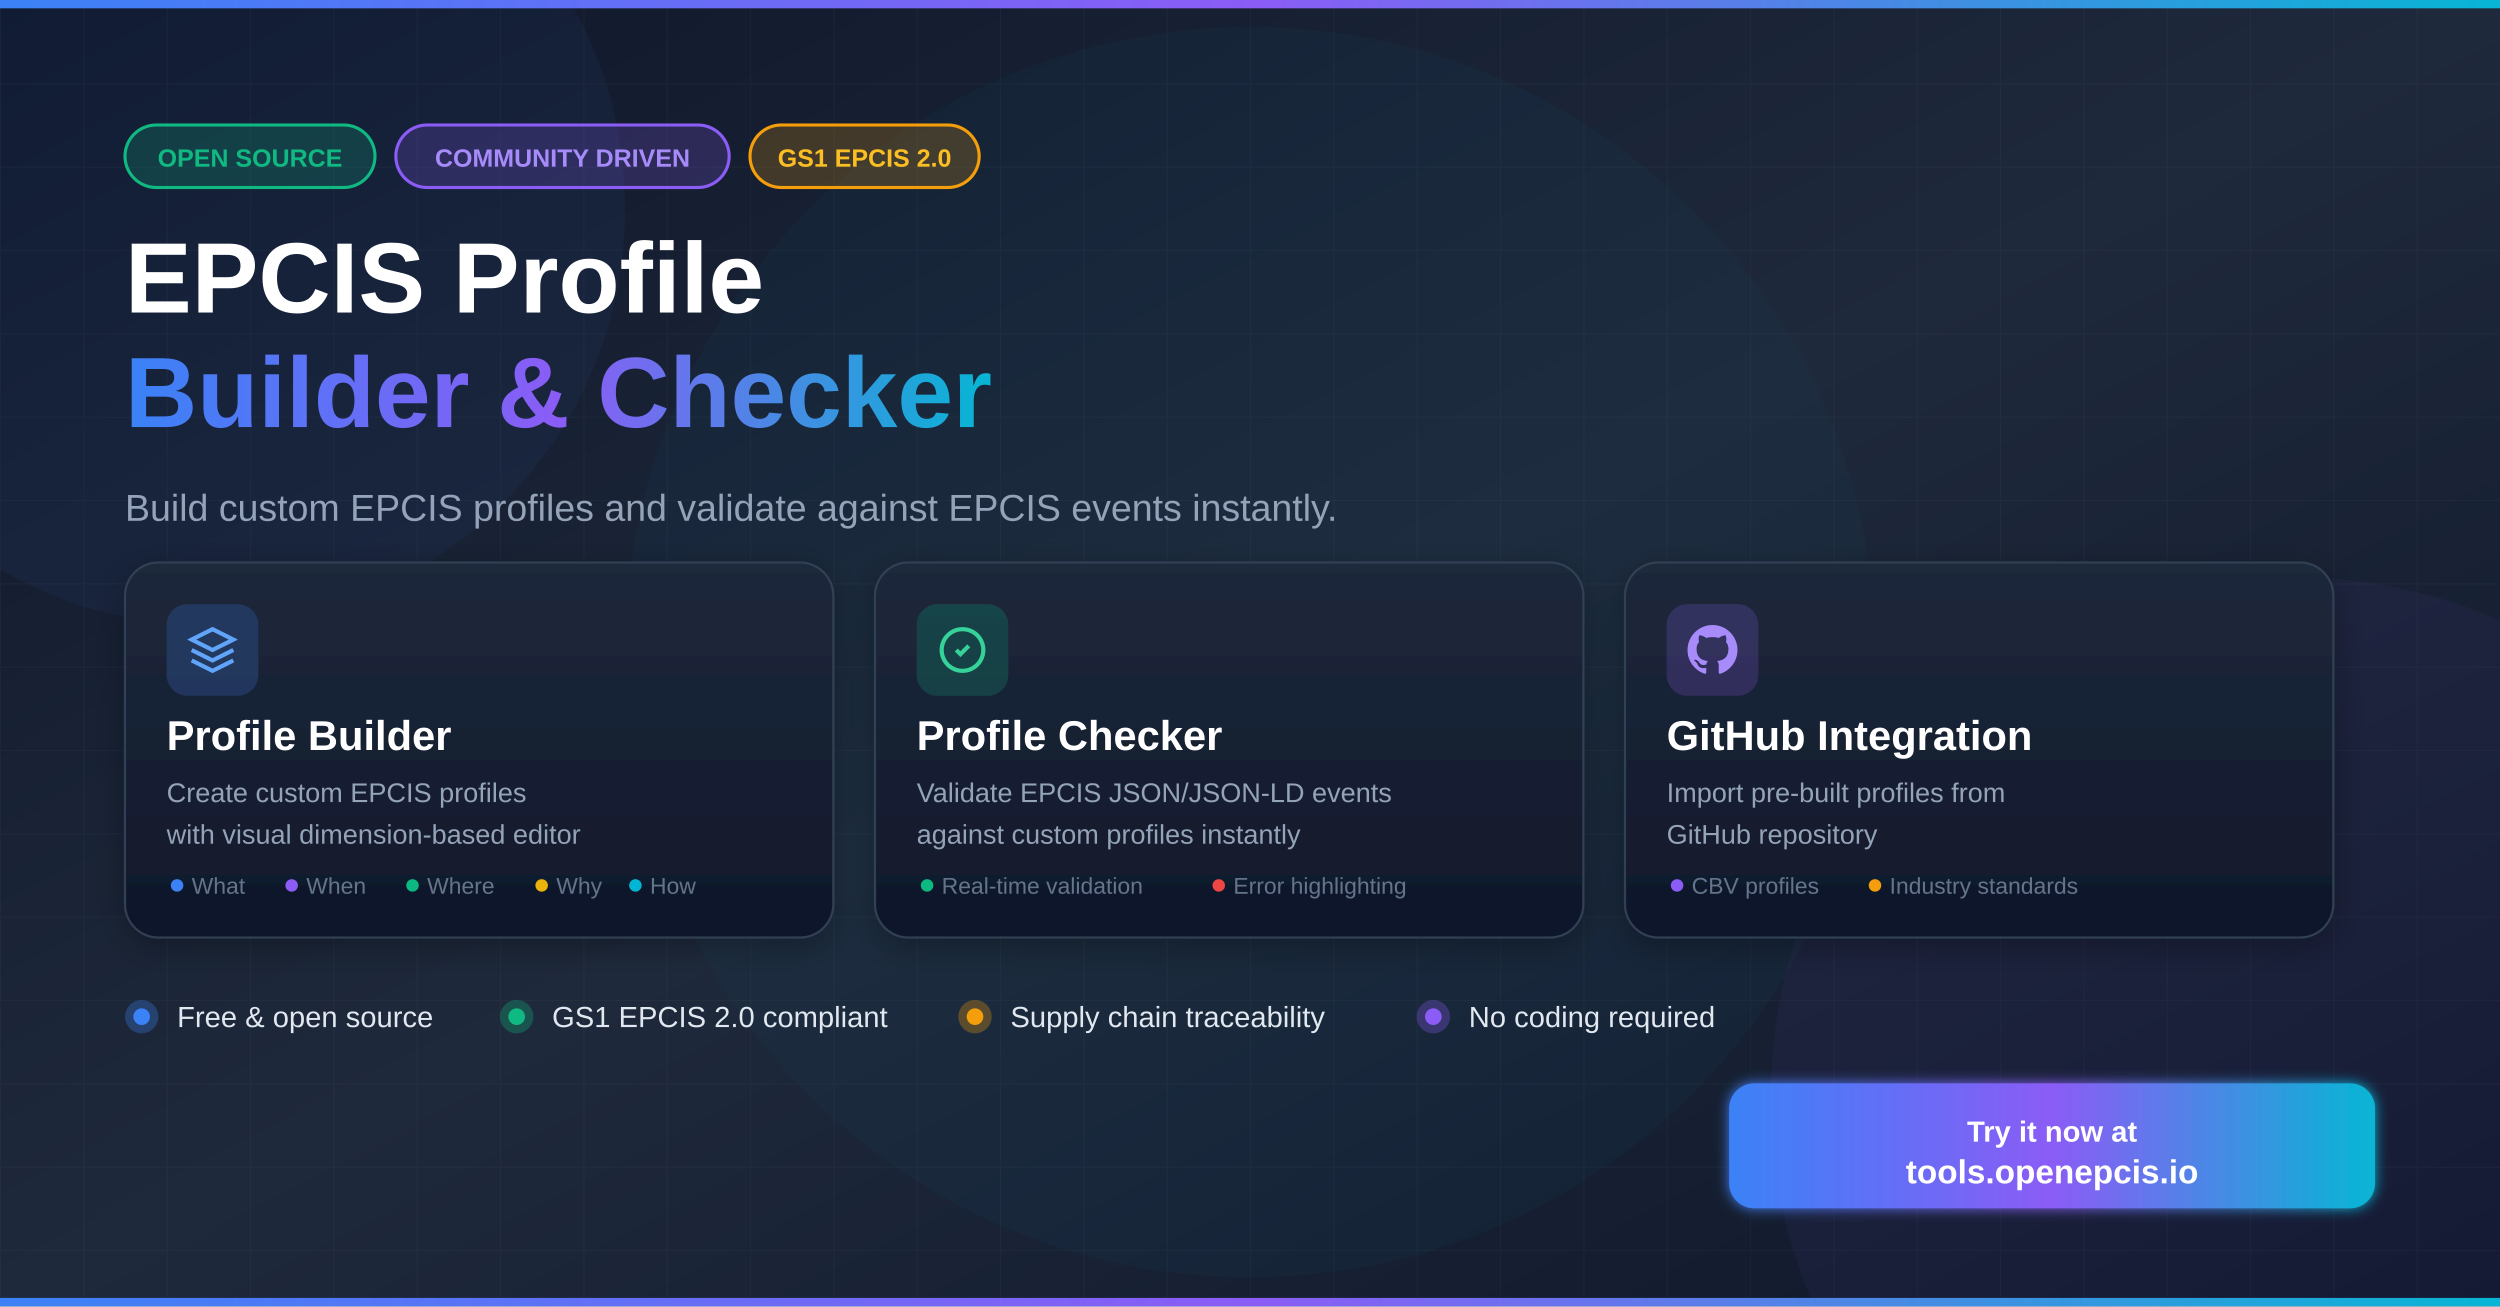
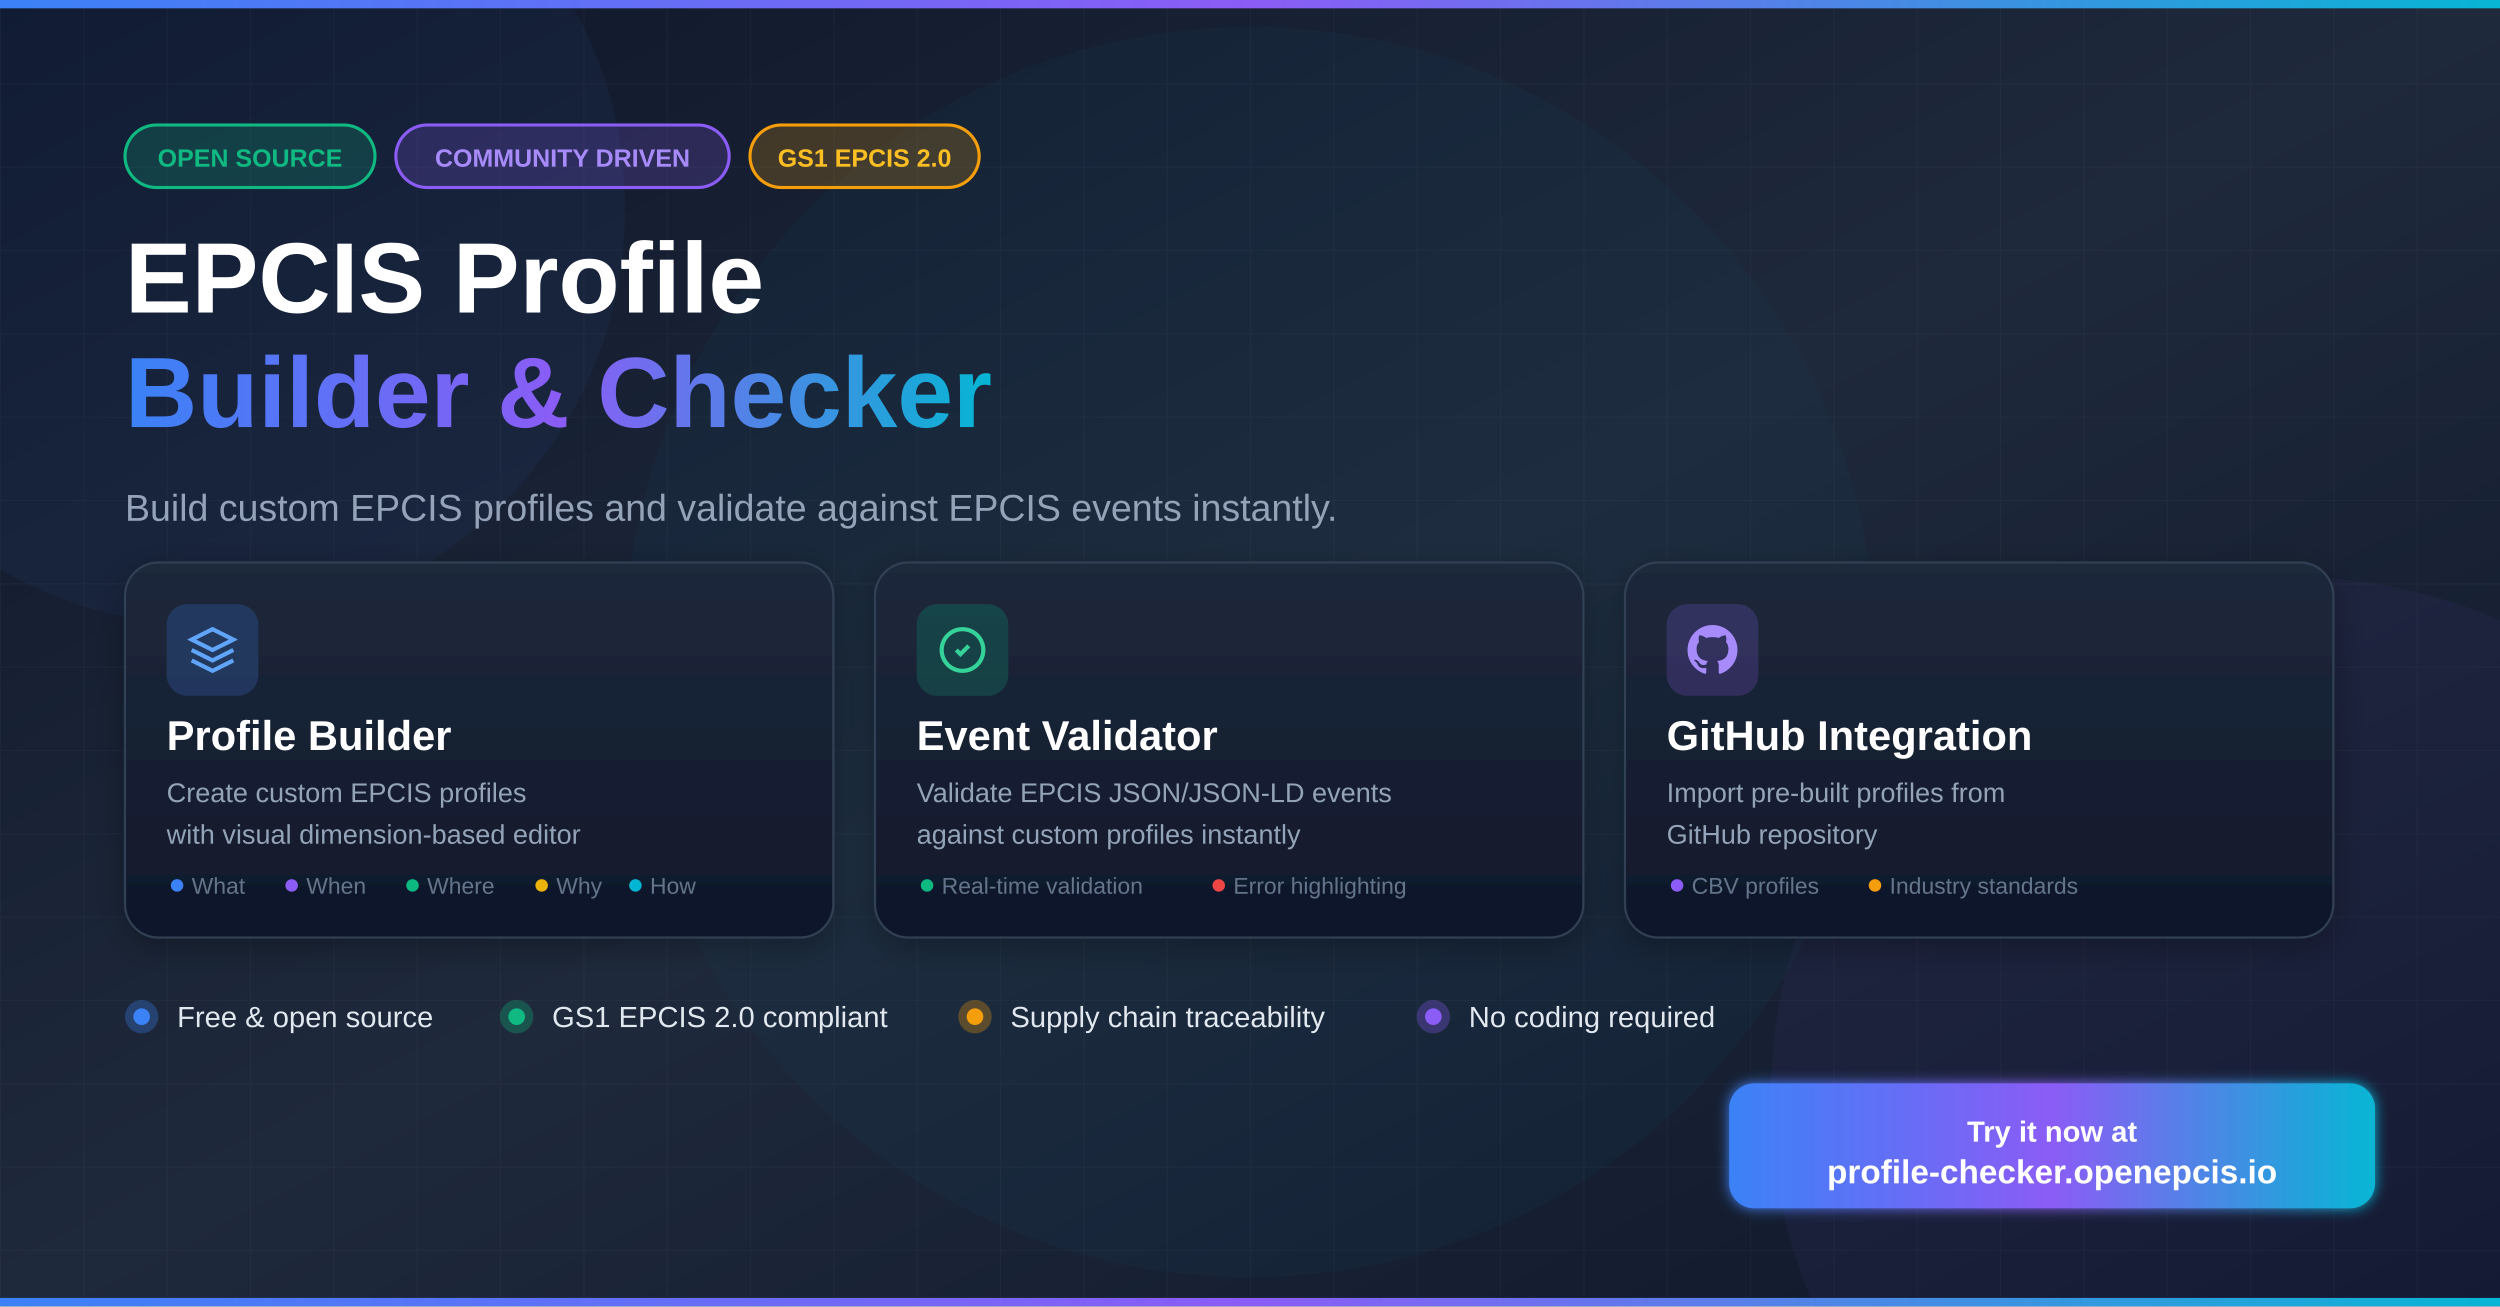
<svg xmlns="http://www.w3.org/2000/svg" viewBox="0 0 1200 627" width="1200" height="627">
  <defs>
    <linearGradient id="bgGradient" x1="0%" y1="0%" x2="100%" y2="100%">
      <stop offset="0%" style="stop-color:#0f172a" />
      <stop offset="50%" style="stop-color:#1e293b" />
      <stop offset="100%" style="stop-color:#0f172a" />
    </linearGradient>
    <linearGradient id="accentGradient" x1="0%" y1="0%" x2="100%" y2="0%">
      <stop offset="0%" style="stop-color:#3b82f6" />
      <stop offset="50%" style="stop-color:#8b5cf6" />
      <stop offset="100%" style="stop-color:#06b6d4" />
    </linearGradient>
    <linearGradient id="cardGradient" x1="0%" y1="0%" x2="0%" y2="100%">
      <stop offset="0%" style="stop-color:#1e293b" />
      <stop offset="100%" style="stop-color:#0f172a" />
    </linearGradient>
    <linearGradient id="greenGradient" x1="0%" y1="0%" x2="100%" y2="0%">
      <stop offset="0%" style="stop-color:#10b981" />
      <stop offset="100%" style="stop-color:#34d399" />
    </linearGradient>
    <linearGradient id="blueGradient" x1="0%" y1="0%" x2="100%" y2="0%">
      <stop offset="0%" style="stop-color:#3b82f6" />
      <stop offset="100%" style="stop-color:#60a5fa" />
    </linearGradient>
    <linearGradient id="purpleGradient" x1="0%" y1="0%" x2="100%" y2="0%">
      <stop offset="0%" style="stop-color:#8b5cf6" />
      <stop offset="100%" style="stop-color:#a78bfa" />
    </linearGradient>
    <filter id="glow" x="-50%" y="-50%" width="200%" height="200%">
      <feGaussianBlur stdDeviation="3" result="coloredBlur" />
      <feMerge>
        <feMergeNode in="coloredBlur" />
        <feMergeNode in="SourceGraphic" />
      </feMerge>
    </filter>
    <filter id="shadow" x="-20%" y="-20%" width="140%" height="140%">
      <feDropShadow dx="0" dy="4" stdDeviation="8" flood-color="#000" flood-opacity="0.3" />
    </filter>
  </defs>
  <rect width="1200" height="627" fill="url(#bgGradient)" />
  <g opacity="0.03">
    <pattern id="grid" width="40" height="40" patternUnits="userSpaceOnUse">
      <path d="M 40 0 L 0 0 0 40" fill="none" stroke="white" stroke-width="1" />
    </pattern>
    <rect width="1200" height="627" fill="url(#grid)" />
  </g>
  <circle cx="100" cy="100" r="200" fill="#3b82f6" opacity="0.05" />
  <circle cx="1100" cy="527" r="250" fill="#8b5cf6" opacity="0.05" />
  <circle cx="600" cy="313" r="300" fill="#06b6d4" opacity="0.03" />
  <rect x="0" y="0" width="1200" height="4" fill="url(#accentGradient)" />
  <g transform="translate(60, 50)">
    <g transform="translate(00, 10)">
      <rect x="0" y="0" width="120" height="30" rx="15" fill="#10b981" opacity="0.2" />
      <rect x="0" y="0" width="120" height="30" rx="15" fill="none" stroke="#10b981" stroke-width="1.5" />
      <text x="60" y="20" font-family="Arial, sans-serif" font-size="12" font-weight="600" fill="#10b981" text-anchor="middle">OPEN SOURCE</text>
    </g>
    <g transform="translate(130, 10)">
      <rect x="0" y="0" width="160" height="30" rx="15" fill="#8b5cf6" opacity="0.2" />
      <rect x="0" y="0" width="160" height="30" rx="15" fill="none" stroke="#8b5cf6" stroke-width="1.5" />
      <text x="80" y="20" font-family="Arial, sans-serif" font-size="12" font-weight="600" fill="#a78bfa" text-anchor="middle">COMMUNITY DRIVEN</text>
    </g>
    <g transform="translate(300, 10)">
      <rect x="0" y="0" width="110" height="30" rx="15" fill="#f59e0b" opacity="0.2" />
      <rect x="0" y="0" width="110" height="30" rx="15" fill="none" stroke="#f59e0b" stroke-width="1.5" />
      <text x="55" y="20" font-family="Arial, sans-serif" font-size="12" font-weight="600" fill="#fbbf24" text-anchor="middle">GS1 EPCIS 2.0</text>
    </g>
  </g>
  <g transform="translate(60, 150)">
    <text x="0" y="0" font-family="Arial, sans-serif" font-size="48" font-weight="bold" fill="white">EPCIS Profile</text>
    <text x="0" y="55" font-family="Arial, sans-serif" font-size="48" font-weight="bold" fill="url(#accentGradient)">Builder &amp; Checker</text>
    <text x="0" y="100" font-family="Arial, sans-serif" font-size="18" fill="#94a3b8">Build custom EPCIS profiles and validate against EPCIS events instantly.</text>
  </g>
  <g transform="translate(60, 270)">
    <g filter="url(#shadow)">
      <rect x="0" y="0" width="340" height="180" rx="16" fill="url(#cardGradient)" stroke="#334155" stroke-width="1" />
      <g transform="translate(20, 20)">
        <rect width="44" height="44" rx="10" fill="#3b82f6" opacity="0.2" />
        <svg x="10" y="10" width="24" height="24" viewBox="0 0 24 24" fill="none" stroke="#60a5fa" stroke-width="2">
          <path d="M12 2L2 7l10 5 10-5-10-5zM2 17l10 5 10-5M2 12l10 5 10-5" />
        </svg>
      </g>
      <text x="20" y="90" font-family="Arial, sans-serif" font-size="20" font-weight="bold" fill="white">Profile Builder</text>
      <text x="20" y="115" font-family="Arial, sans-serif" font-size="13" fill="#94a3b8">Create custom EPCIS profiles</text>
      <text x="20" y="135" font-family="Arial, sans-serif" font-size="13" fill="#94a3b8">with visual dimension-based editor</text>
      <g transform="translate(20, 150)">
        <circle cx="5" cy="5" r="3" fill="#3b82f6" />
        <text x="12" y="9" font-family="Arial, sans-serif" font-size="11" fill="#64748b">What</text>
        <circle cx="60" cy="5" r="3" fill="#8b5cf6" />
        <text x="67" y="9" font-family="Arial, sans-serif" font-size="11" fill="#64748b">When</text>
        <circle cx="118" cy="5" r="3" fill="#10b981" />
        <text x="125" y="9" font-family="Arial, sans-serif" font-size="11" fill="#64748b">Where</text>
        <circle cx="180" cy="5" r="3" fill="#eab308" />
        <text x="187" y="9" font-family="Arial, sans-serif" font-size="11" fill="#64748b">Why</text>
        <circle cx="225" cy="5" r="3" fill="#06b6d4" />
        <text x="232" y="9" font-family="Arial, sans-serif" font-size="11" fill="#64748b">How</text>
      </g>
    </g>
    <g transform="translate(360, 0)" filter="url(#shadow)">
      <rect x="0" y="0" width="340" height="180" rx="16" fill="url(#cardGradient)" stroke="#334155" stroke-width="1" />
      <g transform="translate(20, 20)">
        <rect width="44" height="44" rx="10" fill="#10b981" opacity="0.2" />
        <svg x="10" y="10" width="24" height="24" viewBox="0 0 24 24" fill="none" stroke="#34d399" stroke-width="2">
          <path d="M9 12l2 2 4-4" />
          <circle cx="12" cy="12" r="10" />
        </svg>
      </g>
-       <text x="20" y="90" font-family="Arial, sans-serif" font-size="20" font-weight="bold" fill="white">Profile Checker</text>
+       <text x="20" y="90" font-family="Arial, sans-serif" font-size="20" font-weight="bold" fill="white">Event Validator</text>
      <text x="20" y="115" font-family="Arial, sans-serif" font-size="13" fill="#94a3b8">Validate EPCIS JSON/JSON-LD events</text>
      <text x="20" y="135" font-family="Arial, sans-serif" font-size="13" fill="#94a3b8">against custom profiles instantly</text>
      <g transform="translate(20, 150)">
        <circle cx="5" cy="5" r="3" fill="#10b981" />
        <text x="12" y="9" font-family="Arial, sans-serif" font-size="11" fill="#64748b">Real-time validation</text>
        <circle cx="145" cy="5" r="3" fill="#ef4444" />
        <text x="152" y="9" font-family="Arial, sans-serif" font-size="11" fill="#64748b">Error highlighting</text>
      </g>
    </g>
    <g transform="translate(720, 0)" filter="url(#shadow)">
      <rect x="0" y="0" width="340" height="180" rx="16" fill="url(#cardGradient)" stroke="#334155" stroke-width="1" />
      <g transform="translate(20, 20)">
        <rect width="44" height="44" rx="10" fill="#8b5cf6" opacity="0.2" />
        <svg x="10" y="10" width="24" height="24" viewBox="0 0 24 24" fill="#a78bfa">
          <path d="M12 0c-6.626 0-12 5.373-12 12 0 5.302 3.438 9.8 8.207 11.387.599.111.793-.261.793-.577v-2.234c-3.338.726-4.033-1.416-4.033-1.416-.546-1.387-1.333-1.756-1.333-1.756-1.089-.745.083-.729.083-.729 1.205.084 1.839 1.237 1.839 1.237 1.07 1.834 2.807 1.304 3.492.997.107-.775.418-1.305.762-1.604-2.665-.305-5.467-1.334-5.467-5.931 0-1.311.469-2.381 1.236-3.221-.124-.303-.535-1.524.117-3.176 0 0 1.008-.322 3.301 1.23.957-.266 1.983-.399 3.003-.404 1.02.005 2.047.138 3.006.404 2.291-1.552 3.297-1.23 3.297-1.23.653 1.653.242 2.874.118 3.176.77.84 1.235 1.911 1.235 3.221 0 4.609-2.807 5.624-5.479 5.921.43.372.823 1.102.823 2.222v3.293c0 .319.192.694.801.576 4.765-1.589 8.199-6.086 8.199-11.386 0-6.627-5.373-12-12-12z" />
        </svg>
      </g>
      <text x="20" y="90" font-family="Arial, sans-serif" font-size="20" font-weight="bold" fill="white">GitHub Integration</text>
      <text x="20" y="115" font-family="Arial, sans-serif" font-size="13" fill="#94a3b8">Import pre-built profiles from</text>
      <text x="20" y="135" font-family="Arial, sans-serif" font-size="13" fill="#94a3b8">GitHub repository</text>
      <g transform="translate(20, 150)">
        <circle cx="5" cy="5" r="3" fill="#8b5cf6" />
        <text x="12" y="9" font-family="Arial, sans-serif" font-size="11" fill="#64748b">CBV profiles</text>
        <circle cx="100" cy="5" r="3" fill="#f59e0b" />
        <text x="107" y="9" font-family="Arial, sans-serif" font-size="11" fill="#64748b">Industry standards</text>
      </g>
    </g>
  </g>
  <g transform="translate(60, 480)">
    <g>
      <g transform="translate(0, 0)">
        <circle cx="8" cy="8" r="8" fill="#3b82f6" opacity="0.3" />
        <circle cx="8" cy="8" r="4" fill="#3b82f6" />
        <text x="25" y="13" font-family="Arial, sans-serif" font-size="14" fill="#e2e8f0">Free &amp; open source</text>
        <g transform="translate(180, 0)">
          <circle cx="8" cy="8" r="8" fill="#10b981" opacity="0.3" />
          <circle cx="8" cy="8" r="4" fill="#10b981" />
          <text x="25" y="13" font-family="Arial, sans-serif" font-size="14" fill="#e2e8f0">GS1 EPCIS 2.0 compliant</text>
        </g>
        <g transform="translate(400, 0)">
          <circle cx="8" cy="8" r="8" fill="#f59e0b" opacity="0.3" />
          <circle cx="8" cy="8" r="4" fill="#f59e0b" />
          <text x="25" y="13" font-family="Arial, sans-serif" font-size="14" fill="#e2e8f0">Supply chain traceability</text>
        </g>
        <g transform="translate(620, 0)">
          <circle cx="8" cy="8" r="8" fill="#8b5cf6" opacity="0.3" />
          <circle cx="8" cy="8" r="4" fill="#8b5cf6" />
          <text x="25" y="13" font-family="Arial, sans-serif" font-size="14" fill="#e2e8f0">No coding required</text>
        </g>
      </g>
    </g>
  </g>
  <g transform="translate(830, 520)">
    <rect x="0" y="0" width="310" height="60" rx="12" fill="url(#accentGradient)" filter="url(#glow)" />
    <text x="155" y="28" font-family="Arial, sans-serif" font-size="14" font-weight="bold" fill="white" text-anchor="middle">Try it now at</text>
-     <text x="155" y="48" font-family="Arial, sans-serif" font-size="16" font-weight="bold" fill="white" text-anchor="middle">tools.openepcis.io</text>
+     <text x="155" y="48" font-family="Arial, sans-serif" font-size="16" font-weight="bold" fill="white" text-anchor="middle">profile-checker.openepcis.io</text>
  </g>
  <rect x="0" y="623" width="1200" height="4" fill="url(#accentGradient)" />
</svg>
